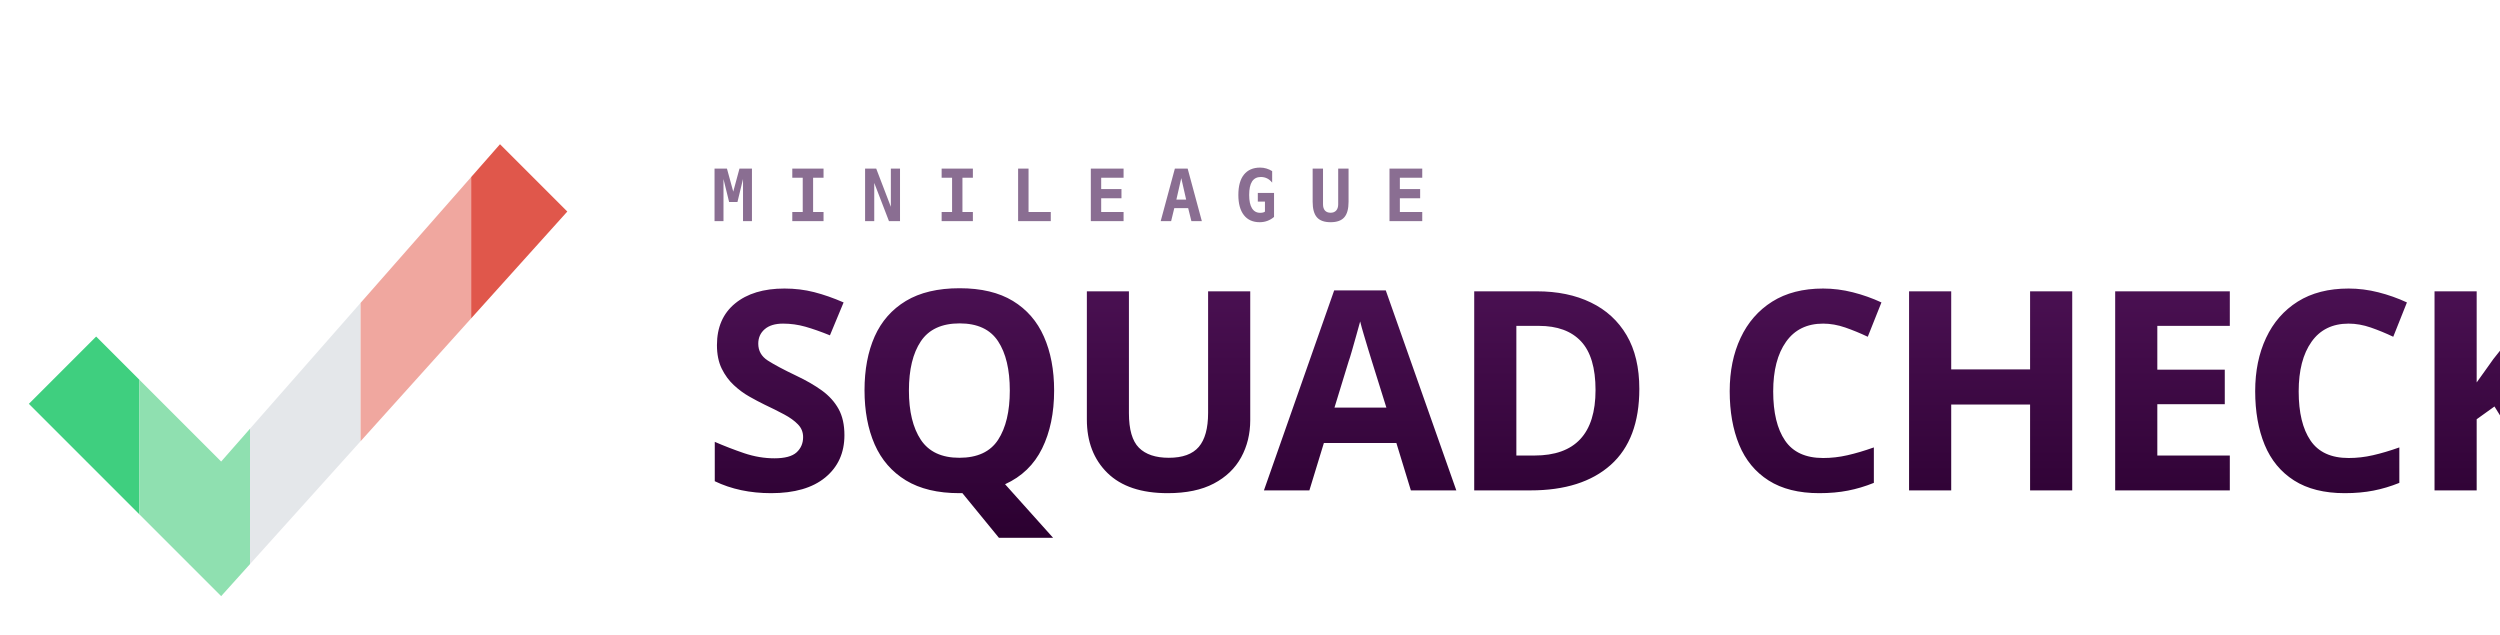
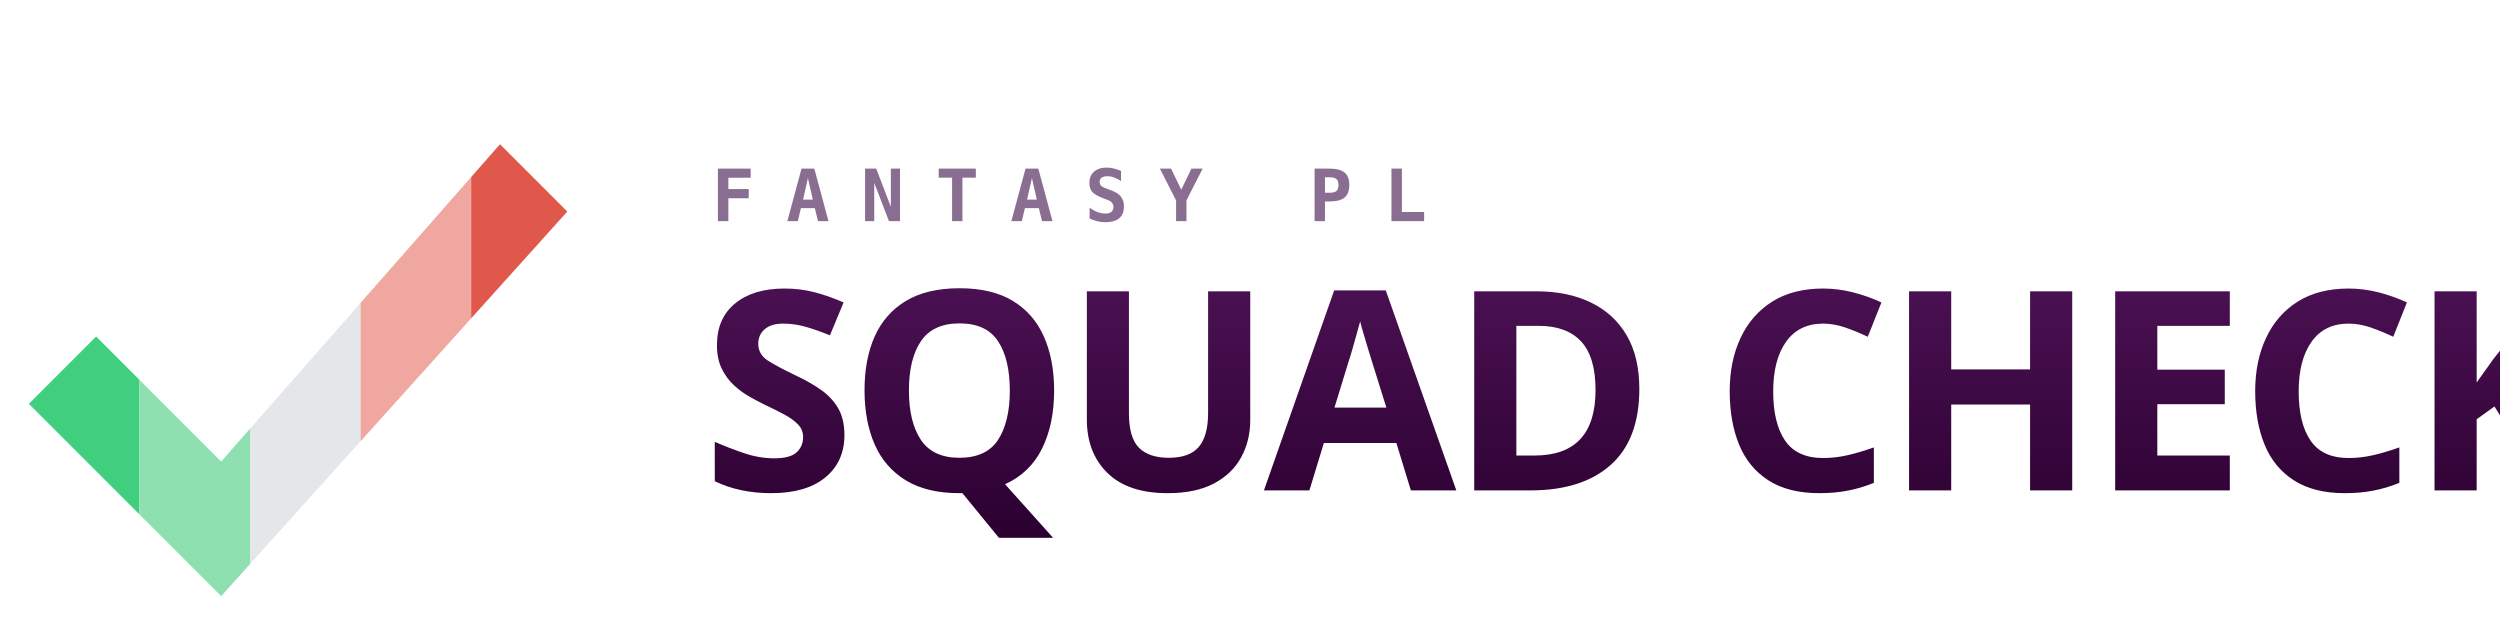
- <svg xmlns="http://www.w3.org/2000/svg" viewBox="0 0 520 132" role="img" aria-label="Minileague Squad Check">
+ <svg xmlns="http://www.w3.org/2000/svg" viewBox="0 0 520 132" role="img" aria-label="FPL Squad Check">
  <defs>
    <clipPath id="tick">
      <path d="M14 62 L40 88 L98 22 L112 36 L40 116 L0 76 Z" />
    </clipPath>
    <linearGradient id="ink" x1="0" y1="0" x2="0" y2="1">
      <stop offset="0" stop-color="#4A1052" />
      <stop offset="1" stop-color="#2B0030" />
    </linearGradient>
  </defs>
  <g transform="translate(6 8)">
    <g clip-path="url(#tick)">
      <rect x="0" y="0" width="23" height="132" fill="#3FCF7F" />
      <rect x="23" y="0" width="23" height="132" fill="#8FE0B0" />
      <rect x="46" y="0" width="23" height="132" fill="#E4E7EA" />
      <rect x="69" y="0" width="23" height="132" fill="#F0A79F" />
      <rect x="92" y="0" width="28" height="132" fill="#E0574B" />
    </g>
  </g>
  <g transform="translate(148 0)">
-     <text x="0" y="46" fill="#8A6E92" font-family="'Space Mono',ui-monospace,monospace" font-size="15" font-weight="700" letter-spacing="6.5">MINILEAGUE</text>
+     <text x="0" y="46" fill="#8A6E92" font-family="'Space Mono',ui-monospace,monospace" font-size="15" font-weight="700" letter-spacing="6.5">FANTASY PL</text>
    <text x="-2" y="102" fill="url(#ink)" font-family="Archivo,'Arial Narrow',Oswald,sans-serif" font-size="58" font-weight="800" letter-spacing="-1.5" style="font-stretch:semi-expanded">SQUAD CHECK</text>
  </g>
</svg>
